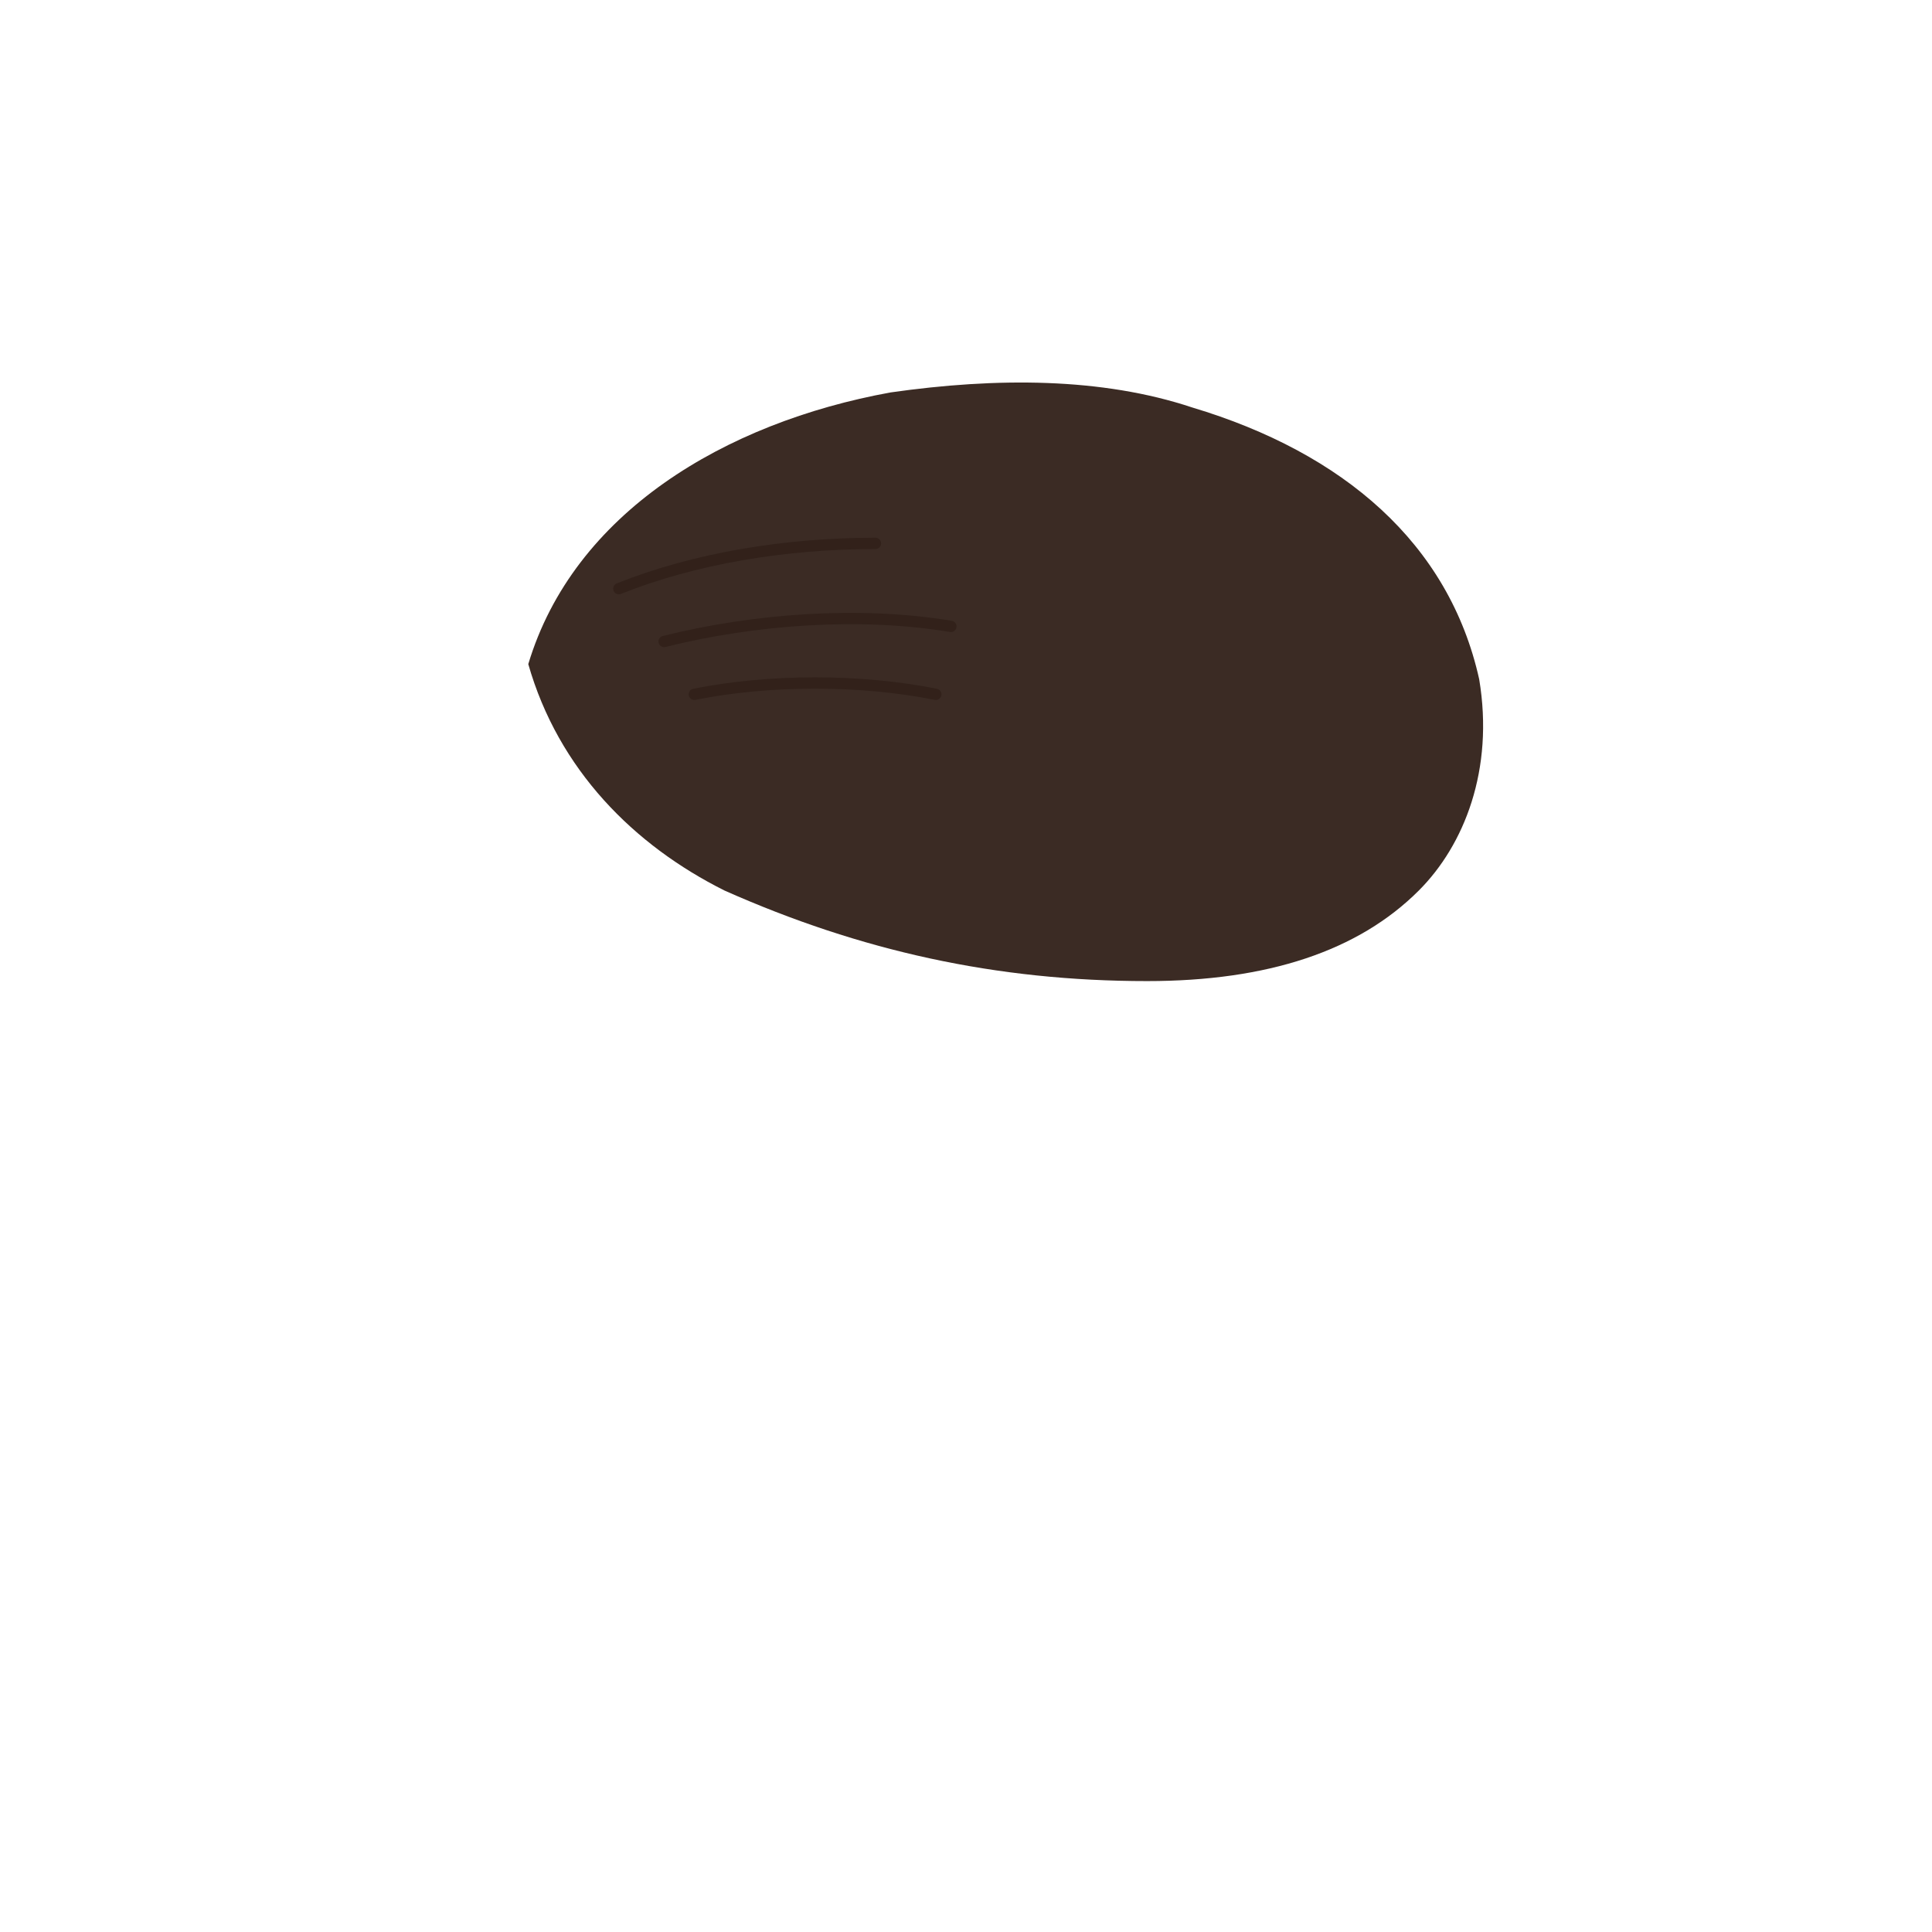
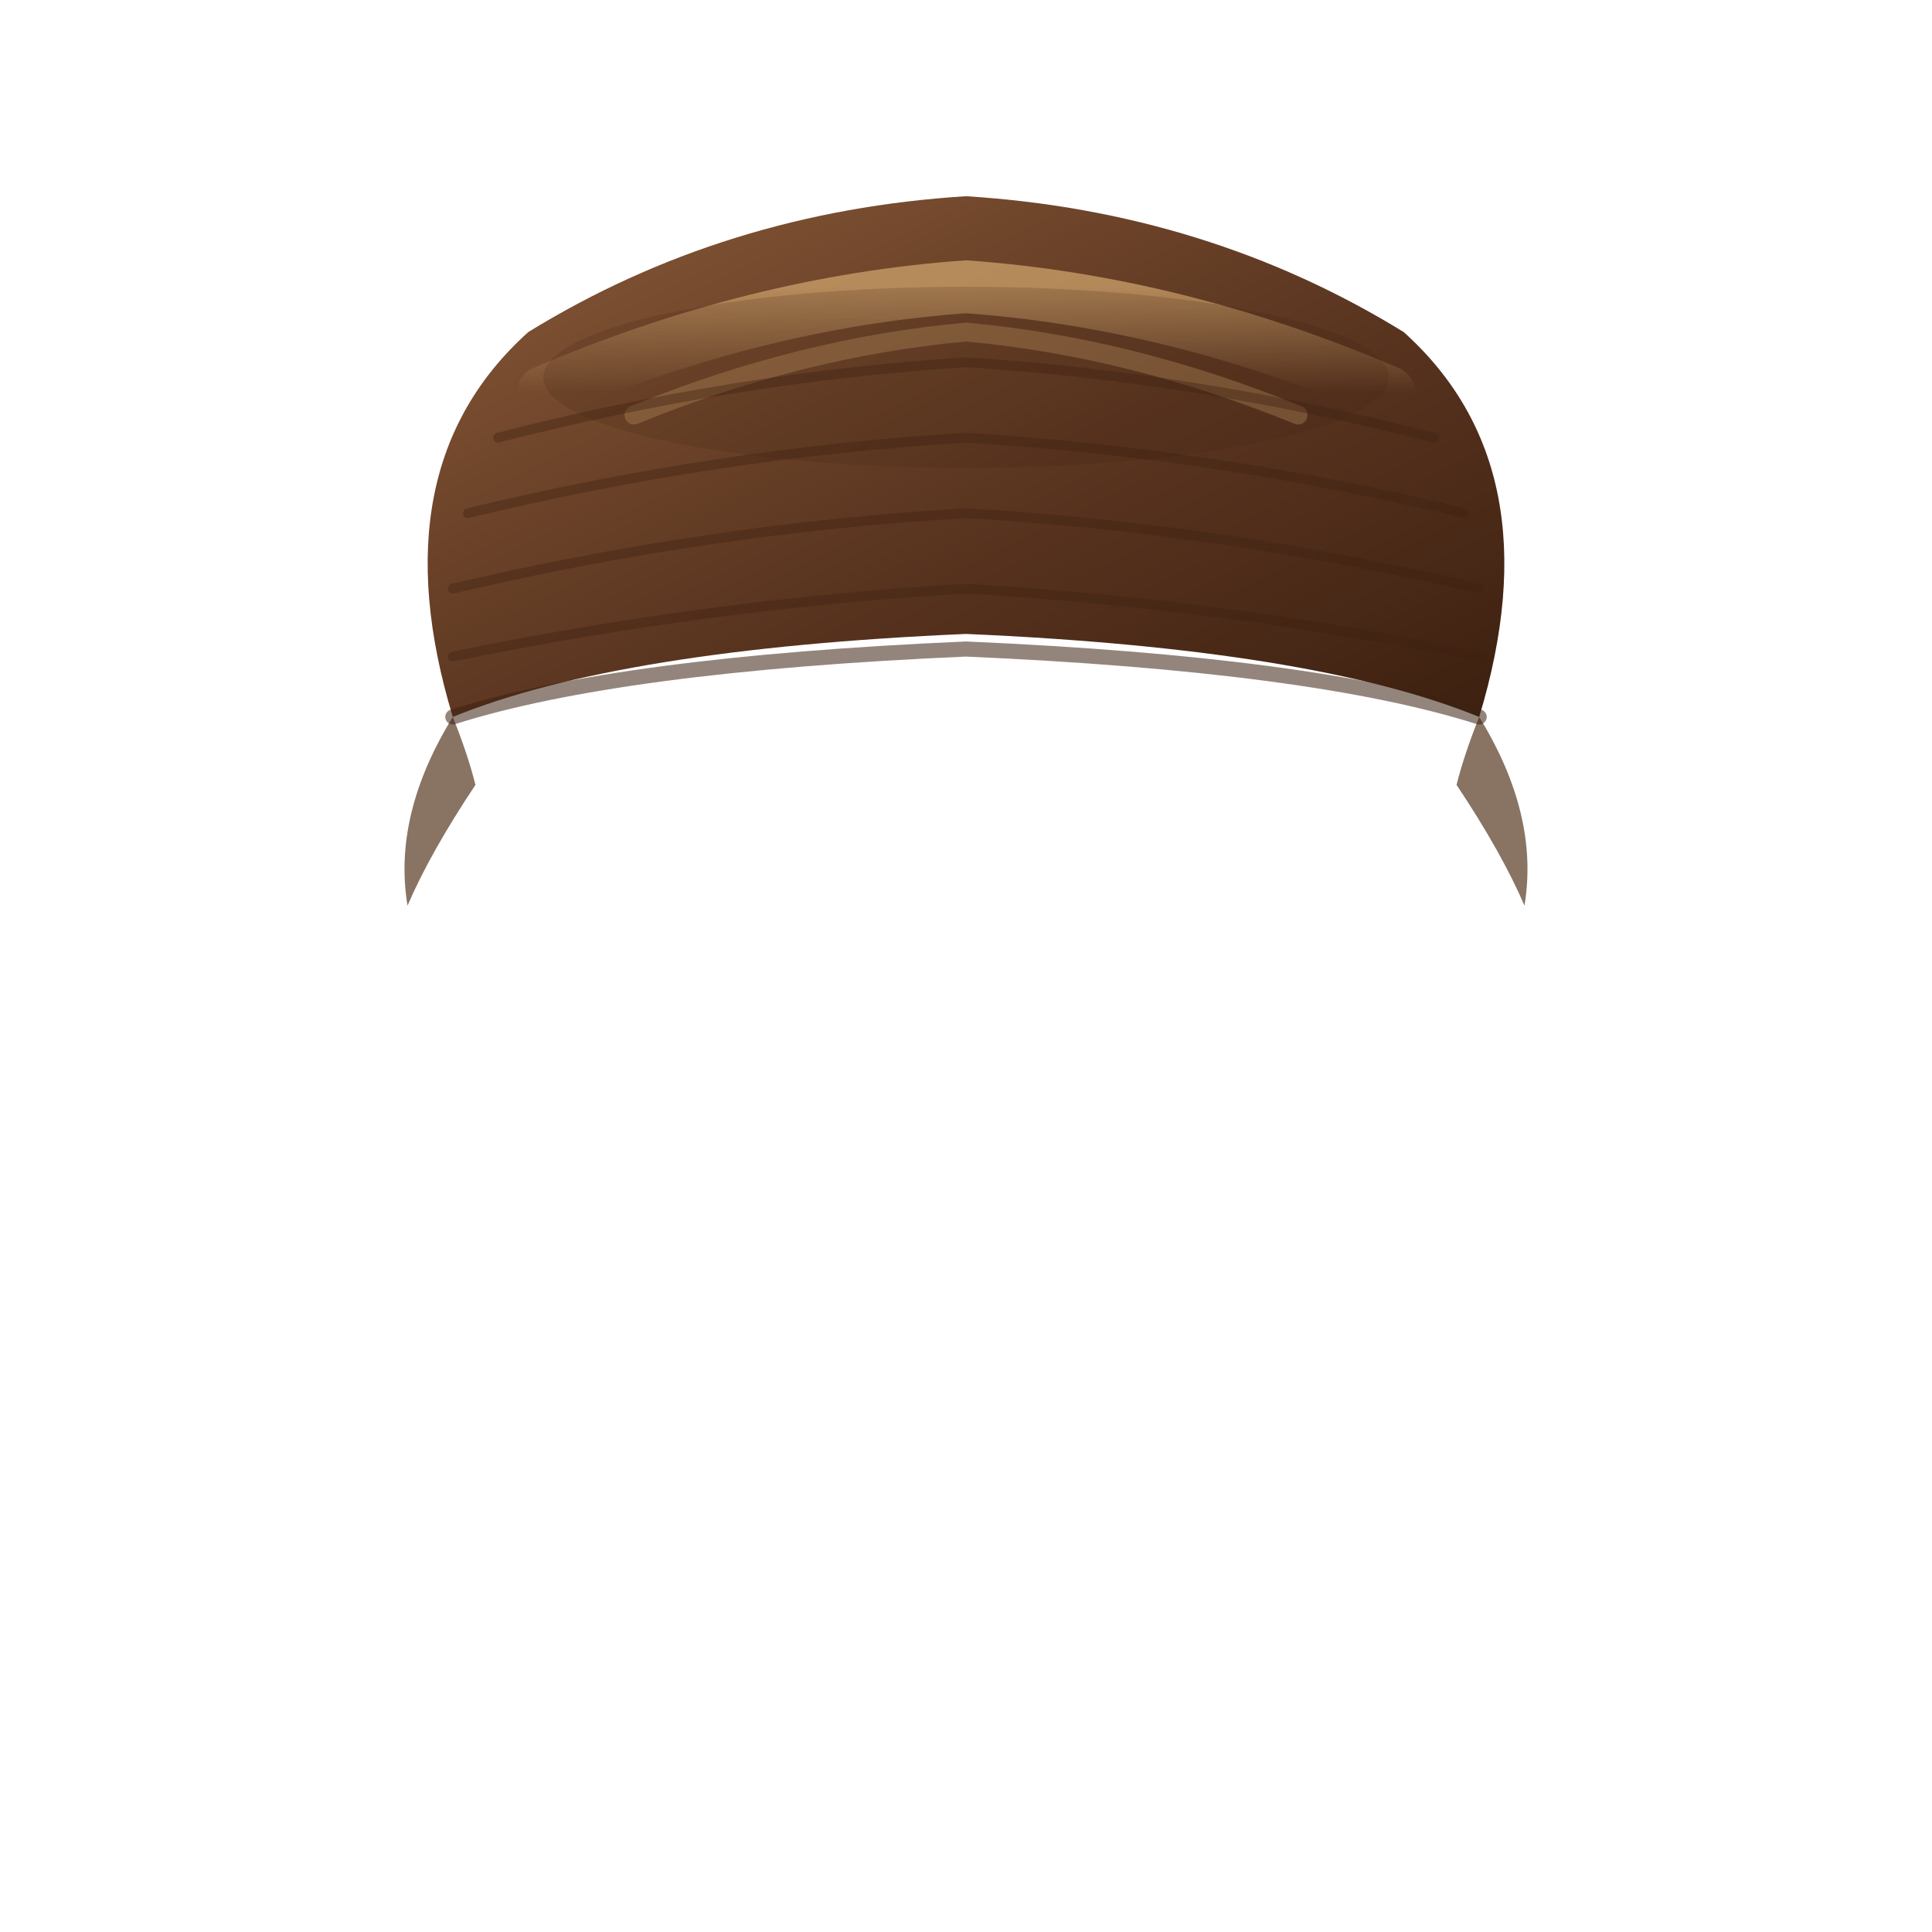
<svg xmlns="http://www.w3.org/2000/svg" width="256" height="256" viewBox="0 0 256 256">
-   <path d="M70 88c6-20 26-32 48-36 14-2 28-2 40 2 20 6 34 18 38 36 2 12-2 22-8 28-8 8-20 12-36 12-20 0-38-4-56-12-12-6-22-16-26-30z" fill="#3b2b24" />
-   <g stroke="#2b1b14" stroke-width="1.5" fill="none" stroke-linecap="round" opacity="0.6">
-     <path d="M82 78c10-4 22-6 34-6" />
-     <path d="M88 85c12-3 26-4 38-2" />
-     <path d="M92 92c10-2 22-2 32 0" />
+   <defs>
+     <linearGradient id="slk_grad" x1="0%" y1="0%" x2="100%" y2="100%">
+       <stop offset="0%" stop-color="#8A5A38" />
+       <stop offset="55%" stop-color="#5A3520" />
+       <stop offset="100%" stop-color="#3D2010" />
+     </linearGradient>
+     <linearGradient id="slk_shine" x1="0%" y1="0%" x2="0%" y2="100%">
+       <stop offset="0%" stop-color="#D4A870" stop-opacity="0.70" />
+       <stop offset="100%" stop-color="#D4A870" stop-opacity="0" />
+     </linearGradient>
+   </defs>
+   <path d="     M 60,95     Q 50,62  70,44     Q 96,28  128,26     Q 160,28  186,44     Q 206,62  196,95     Q 174,86  128,84     Q 82,86   60,95     Z" fill="url(#slk_grad)" />
+   <path d="M 72,52 Q 100,40 128,38 Q 156,40 184,52" fill="none" stroke="url(#slk_shine)" stroke-width="7" stroke-linecap="round" />
+   <path d="M 84,55 Q 106,46 128,44 Q 150,46 172,55" fill="none" stroke="#D4A870" stroke-width="2.5" stroke-linecap="round" opacity="0.35" />
+   <ellipse cx="128" cy="50" rx="56" ry="12" fill="#3D2010" opacity="0.18" />
+   <g fill="none" stroke="#3D2010" stroke-width="1.3" stroke-linecap="round" opacity="0.38">
+     <path d="M 66,58  Q 97,50  128,48 Q 159,50 190,58" />
+     <path d="M 62,68  Q 95,60  128,58 Q 161,60 194,68" />
+     <path d="M 60,78  Q 94,70  128,68 Q 162,70 196,78" />
+     <path d="M 60,87  Q 94,80  128,78 Q 162,80 196,87" />
  </g>
+   <path d="M 60,95 Q 52,108 54,120 Q 57,113 63,104 Q 62,100 60,95 Z" fill="#4A2810" opacity="0.65" />
+   <path d="M 196,95 Q 204,108 202,120 Q 199,113 193,104 Q 194,100 196,95 Z" fill="#4A2810" opacity="0.65" />
+   <path d="M 60,95 Q 82,88 128,86 Q 174,88 196,95" fill="none" stroke="#3D2010" stroke-width="2" stroke-linecap="round" opacity="0.55" />
</svg>
